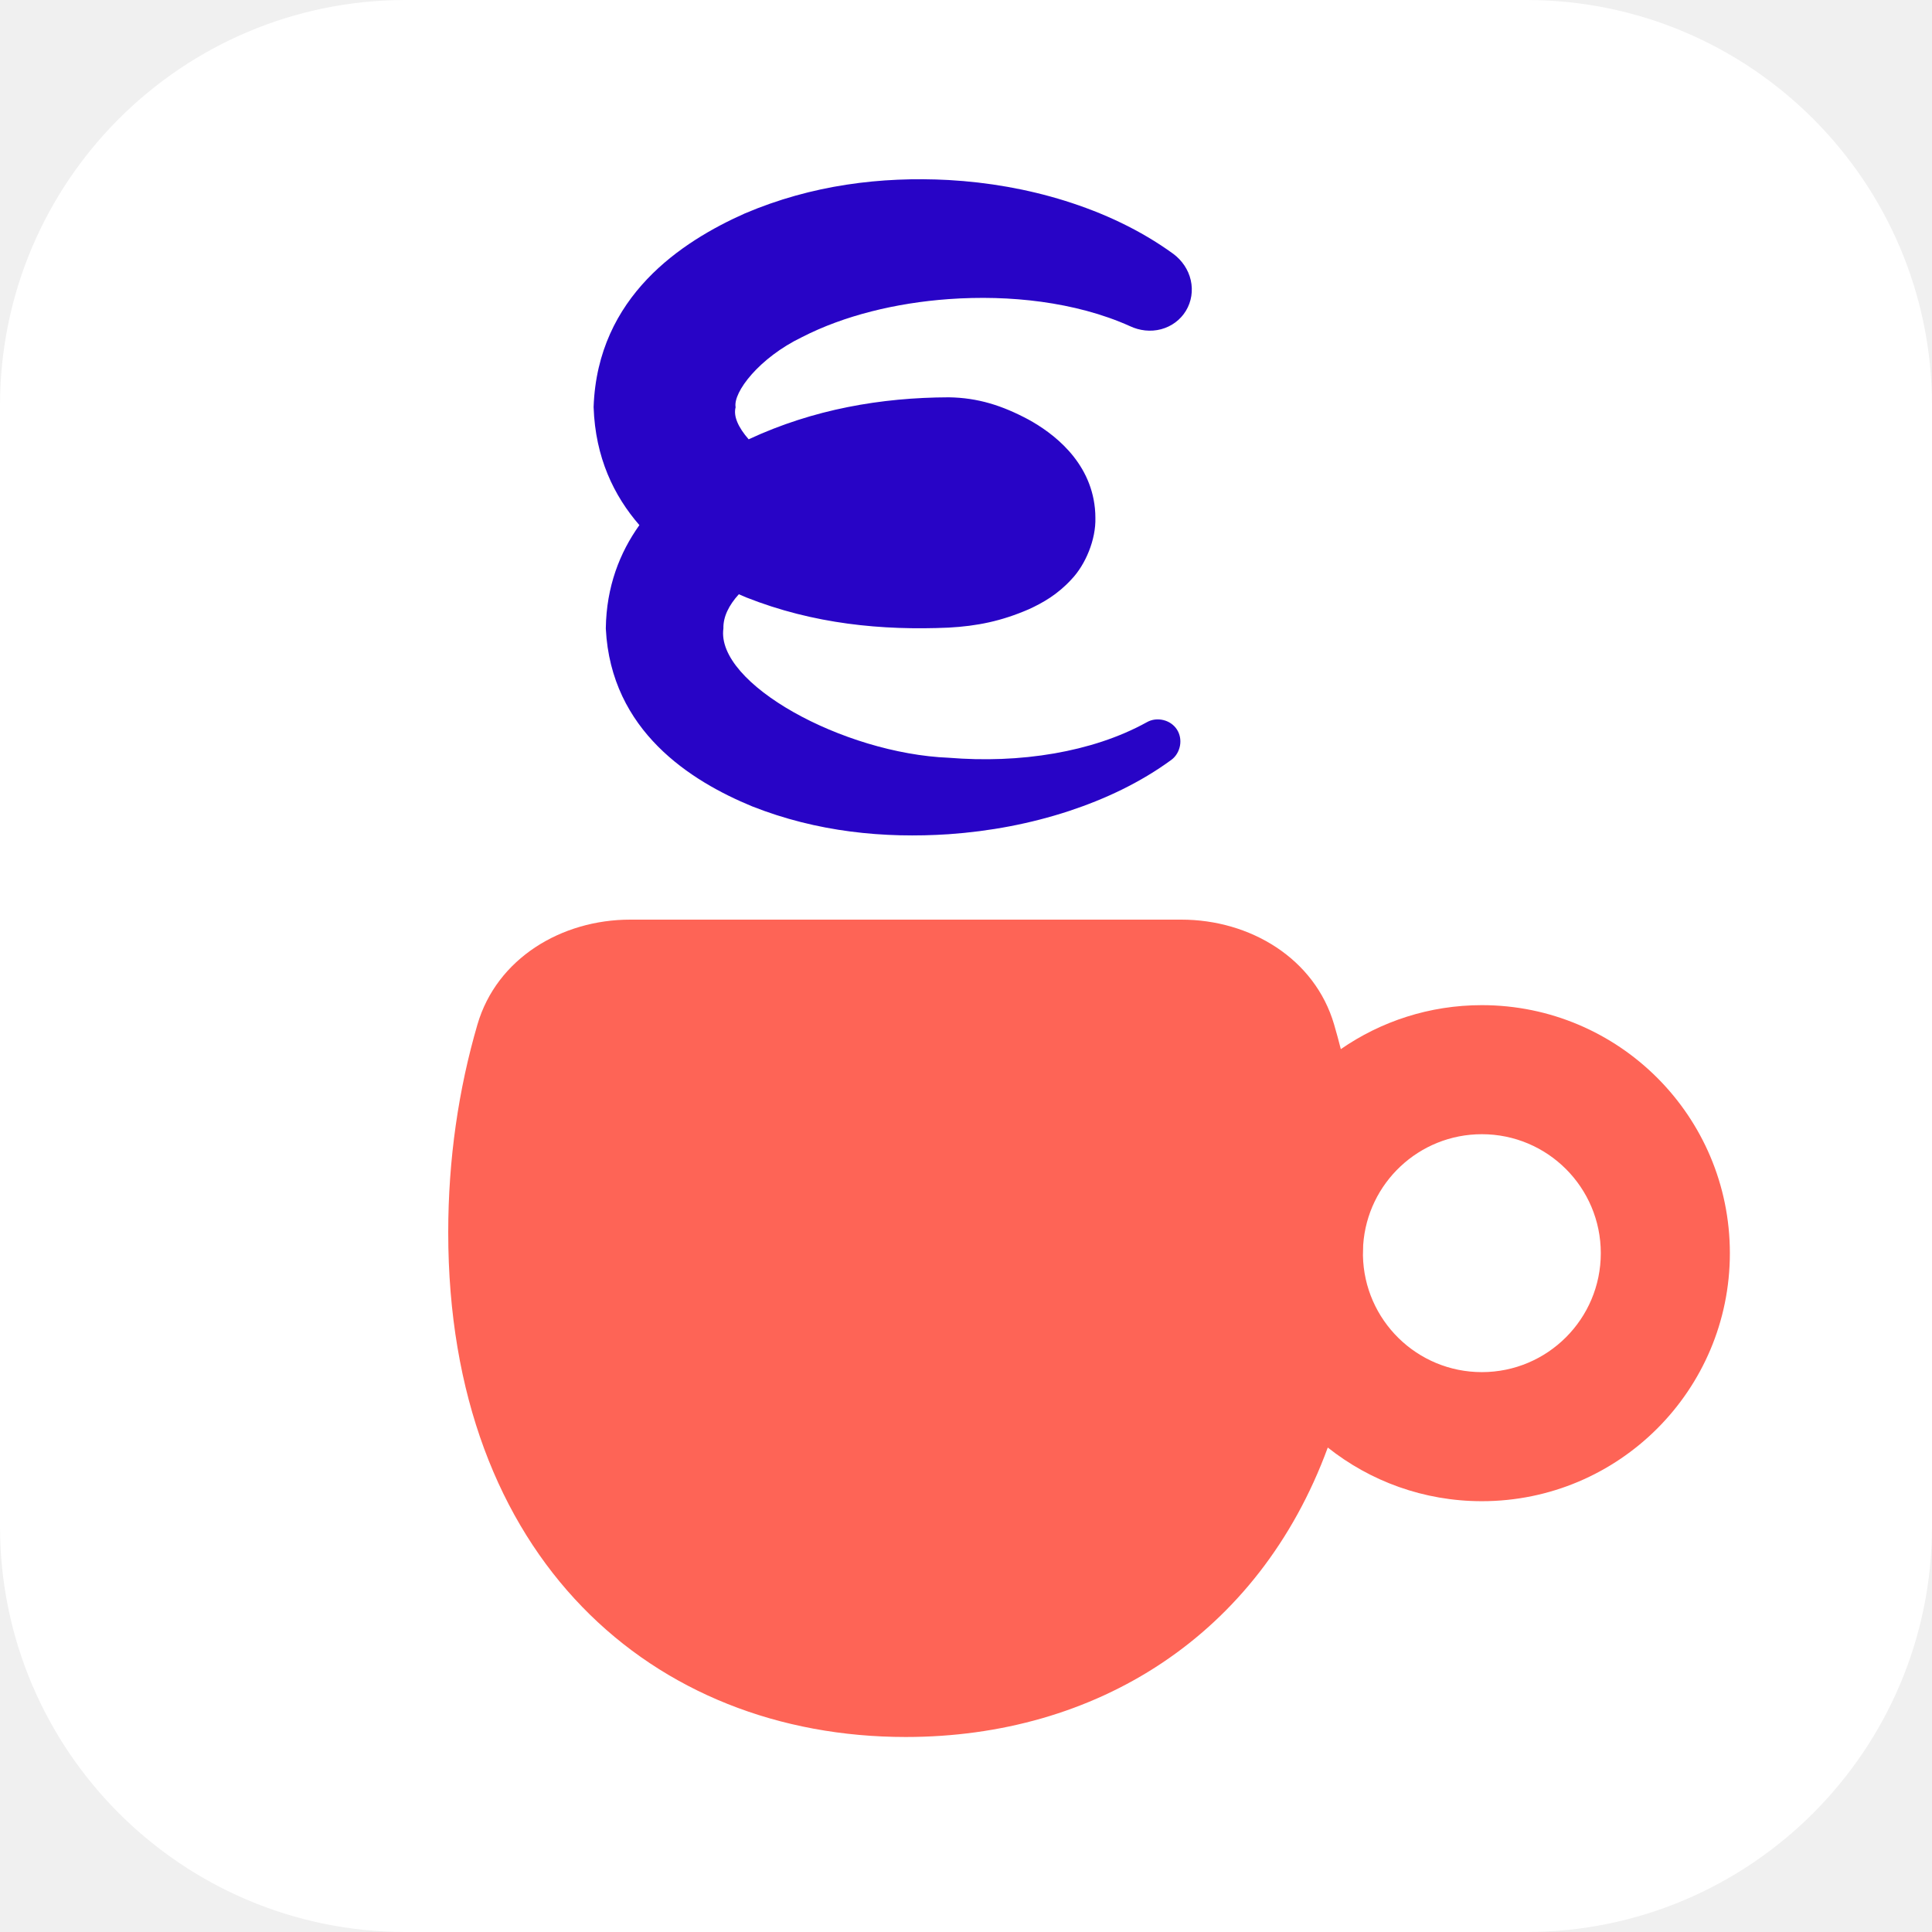
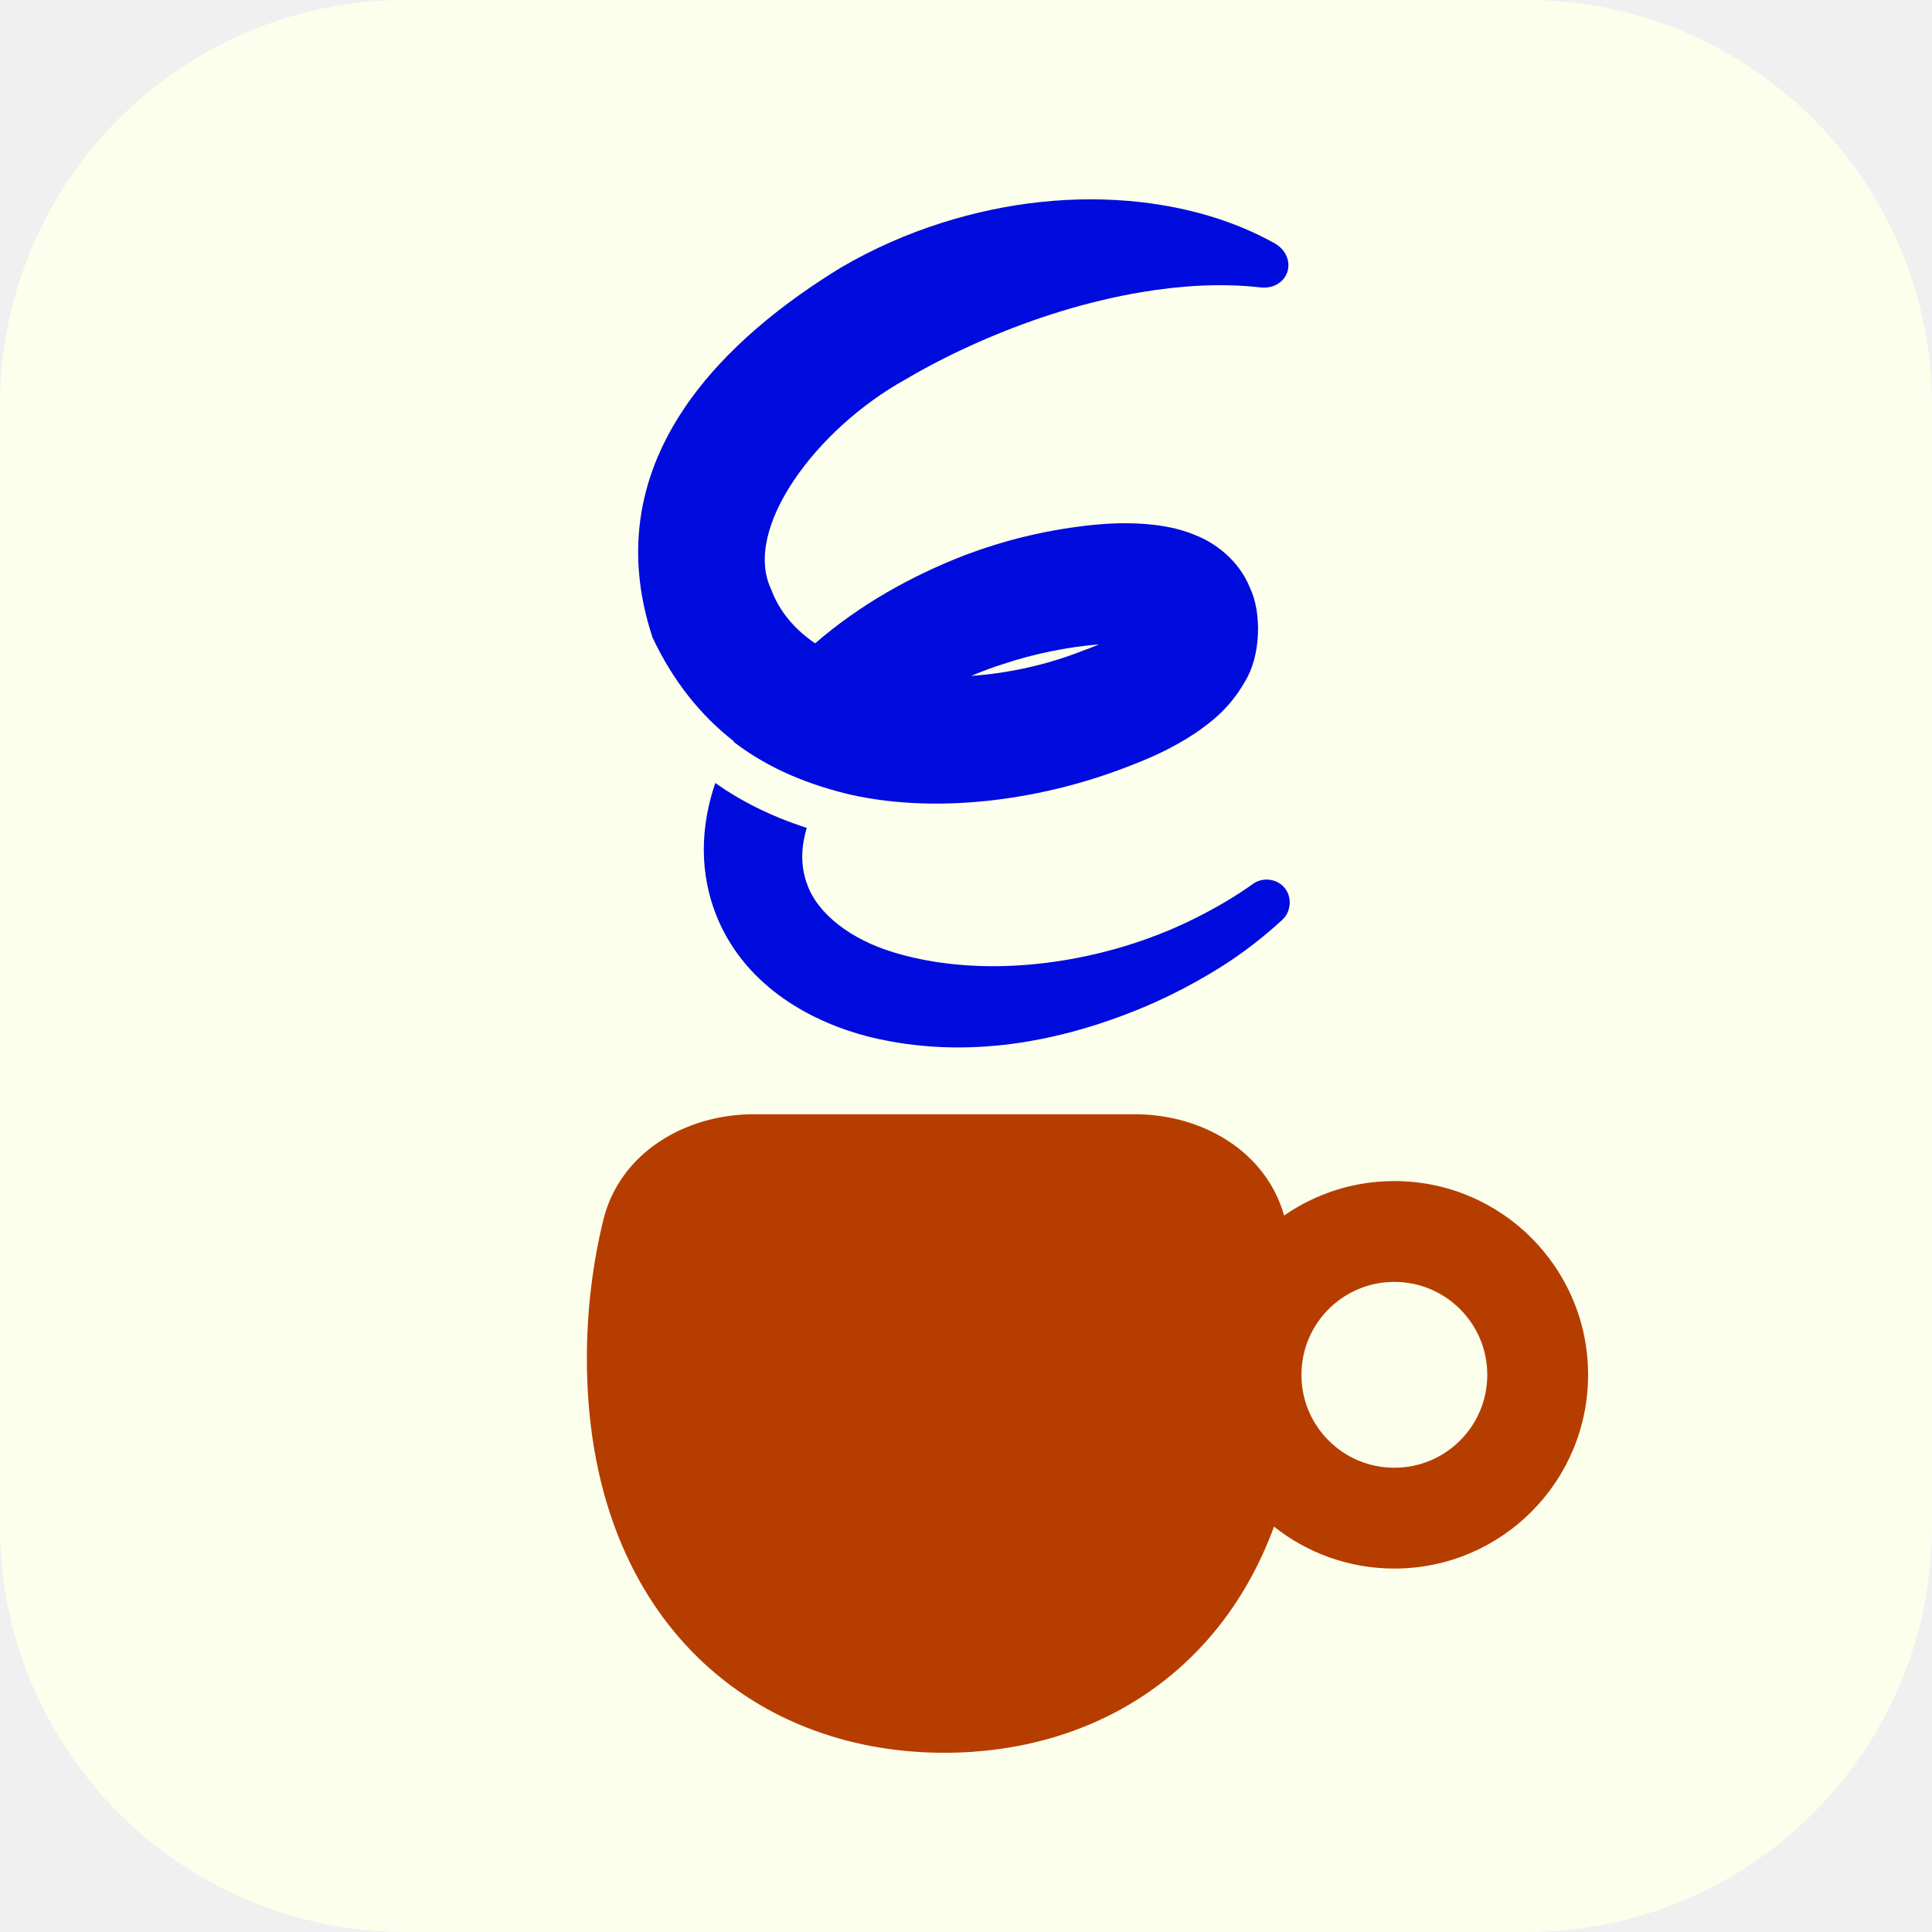
<svg xmlns="http://www.w3.org/2000/svg" width="125" height="125" viewBox="0 0 125 125" fill="none">
-   <rect width="125" height="125" rx="26.25" fill="white" />
-   <path d="M76.433 59.5C80.885 59.5 85.07 62.013 86.317 66.286C86.471 66.812 86.615 67.343 86.751 67.879C89.342 66.085 92.485 65.033 95.875 65.033C104.737 65.033 111.922 72.218 111.922 81.08C111.922 89.942 104.737 97.127 95.875 97.127C92.108 97.127 88.645 95.828 85.907 93.655C81.429 105.852 70.891 112.383 58.603 112.383C42.254 112.383 29 100.822 29 79.736C29 75.002 29.669 70.469 30.89 66.286C32.137 62.013 36.322 59.5 40.773 59.5H76.433ZM95.875 73.383C91.805 73.383 88.474 76.543 88.198 80.543C88.195 80.773 88.189 81.001 88.182 81.228C88.261 85.411 91.674 88.776 95.875 88.776C100.126 88.776 103.571 85.331 103.571 81.08C103.571 76.829 100.126 73.383 95.875 73.383Z" fill="#FE6456" />
-   <path d="M48.182 13.813C52.53 11.96 57.017 11.415 61.374 11.647C63.925 11.793 66.456 12.228 68.906 12.992C71.369 13.765 73.764 14.863 75.922 16.431C76.474 16.846 76.886 17.441 77.041 18.124C77.197 18.807 77.087 19.517 76.731 20.105C76.376 20.694 75.799 21.122 75.122 21.302C74.445 21.482 73.727 21.395 73.103 21.1C71.333 20.303 69.369 19.801 67.377 19.526C65.394 19.255 63.373 19.209 61.374 19.352C57.969 19.599 54.621 20.412 51.891 21.811C49.109 23.155 47.423 25.379 47.593 26.346C47.593 26.348 47.593 26.35 47.593 26.352C47.44 26.931 47.766 27.654 48.438 28.423C52.624 26.473 57.028 25.72 61.384 25.706C63.268 25.734 64.837 26.233 66.546 27.147C68.101 28.002 70.537 29.804 70.841 32.895C70.862 33.099 70.871 33.298 70.871 33.5C70.911 34.908 70.234 36.531 69.324 37.483C68.422 38.468 67.463 39.005 66.58 39.412C64.788 40.19 63.217 40.506 61.374 40.607C57.071 40.797 52.64 40.378 48.278 38.652C48.122 38.588 47.964 38.517 47.803 38.447C47.154 39.161 46.788 39.908 46.804 40.648C46.804 40.651 46.804 40.654 46.804 40.657C46.304 44.219 54.531 48.75 61.385 49.027C63.655 49.211 65.964 49.137 68.221 48.745C70.316 48.379 72.379 47.737 74.208 46.723C74.524 46.544 74.909 46.5 75.272 46.589C75.636 46.678 75.947 46.892 76.145 47.196C76.342 47.5 76.412 47.872 76.346 48.24C76.279 48.608 76.083 48.943 75.792 49.159C73.773 50.637 71.512 51.696 69.175 52.47C66.659 53.297 64.038 53.787 61.385 53.973C57.197 54.251 52.865 53.833 48.66 52.17C44.71 50.541 39.531 47.302 39.197 40.683C39.197 40.671 39.197 40.66 39.196 40.648C39.235 37.956 40.095 35.761 41.368 33.975C39.716 32.075 38.518 29.596 38.407 26.352C38.407 26.339 38.407 26.327 38.407 26.314C38.668 19.165 44.113 15.627 48.182 13.813Z" fill="#2804C6" />
+   <rect width="125" height="125" rx="26.25" fill="#FCFFEC" />
+   <path d="M73.434 72.092C77.785 72.092 81.911 74.495 83.081 78.643C85.106 77.239 87.563 76.415 90.214 76.415C97.137 76.415 102.749 82.027 102.749 88.95C102.749 95.874 97.137 101.486 90.214 101.486C87.271 101.486 84.567 100.47 82.428 98.772C78.93 108.302 70.697 113.404 61.097 113.404C48.325 113.404 37.971 104.373 37.971 87.9C37.971 84.775 38.343 81.762 39.034 78.932C40.09 74.607 44.309 72.092 48.761 72.092H73.434ZM90.214 82.938C87.033 82.938 84.431 85.408 84.217 88.534C84.214 88.712 84.208 88.888 84.203 89.064C84.263 92.332 86.931 94.963 90.214 94.963C93.534 94.963 96.227 92.271 96.227 88.95C96.226 85.63 93.534 82.938 90.214 82.938Z" fill="#B63D00" />
+   <path d="M46.279 50.659C47.878 51.792 49.801 52.79 52.2 53.564C51.823 54.79 51.789 56.01 52.207 57.167C52.875 59.138 55.081 60.792 57.808 61.614C62.322 62.986 67.713 62.728 72.683 61.244C73.184 61.094 73.68 60.93 74.173 60.754C75.254 60.368 76.316 59.919 77.344 59.402C78.636 58.752 79.897 58.028 81.073 57.183C81.377 56.964 81.767 56.873 82.15 56.922C82.534 56.972 82.878 57.157 83.116 57.447C83.354 57.737 83.468 58.111 83.442 58.497C83.415 58.882 83.25 59.247 82.975 59.502C81.775 60.607 80.483 61.613 79.107 62.489C78.014 63.184 76.881 63.817 75.716 64.385C75.185 64.644 74.647 64.889 74.103 65.122C68.691 67.401 62.54 68.614 56.282 67.094C52.59 66.164 48.38 63.931 46.465 59.519C45.166 56.461 45.348 53.401 46.279 50.659Z" fill="#000BDD" />
+   <path fill-rule="evenodd" clip-rule="evenodd" d="M60.968 14.406C65.107 13.098 69.505 12.591 73.817 13.079C76.838 13.425 79.84 14.267 82.485 15.752C82.802 15.937 83.075 16.209 83.227 16.549C83.38 16.89 83.403 17.267 83.287 17.608C83.171 17.949 82.922 18.234 82.594 18.411C82.265 18.588 81.883 18.638 81.519 18.591C78.936 18.306 76.374 18.486 73.89 18.896C70.352 19.49 66.957 20.565 63.731 21.95C61.943 22.719 60.227 23.581 58.588 24.546C52.789 27.759 48.039 34.209 49.884 38.106C50.422 39.565 51.423 40.733 52.74 41.622C55.621 39.129 58.923 37.283 62.381 35.935C64.987 34.954 67.497 34.343 70.248 34.01C71.632 33.859 73.052 33.769 74.726 33.963C75.57 34.074 76.481 34.236 77.584 34.726C78.644 35.192 80.148 36.235 80.868 38.021C81.648 39.651 81.583 42.432 80.544 44.104C79.57 45.811 78.393 46.702 77.346 47.428C75.752 48.487 74.242 49.121 72.779 49.672C67.799 51.586 61.067 52.77 54.964 51.402C51.588 50.588 49.24 49.362 47.456 47.99C47.462 47.979 47.468 47.968 47.473 47.958C45.385 46.328 43.578 44.133 42.218 41.247C38.331 29.461 47.446 21.589 54.346 17.348C56.451 16.108 58.674 15.133 60.968 14.406ZM71.023 41.697C69.026 41.865 66.835 42.318 64.95 42.949C64.247 43.167 63.539 43.431 62.836 43.732C65.253 43.56 67.729 43.018 70.011 42.119C70.39 41.983 70.761 41.839 71.113 41.69C71.083 41.692 71.053 41.694 71.023 41.697Z" fill="#000BDD" />
</svg>
